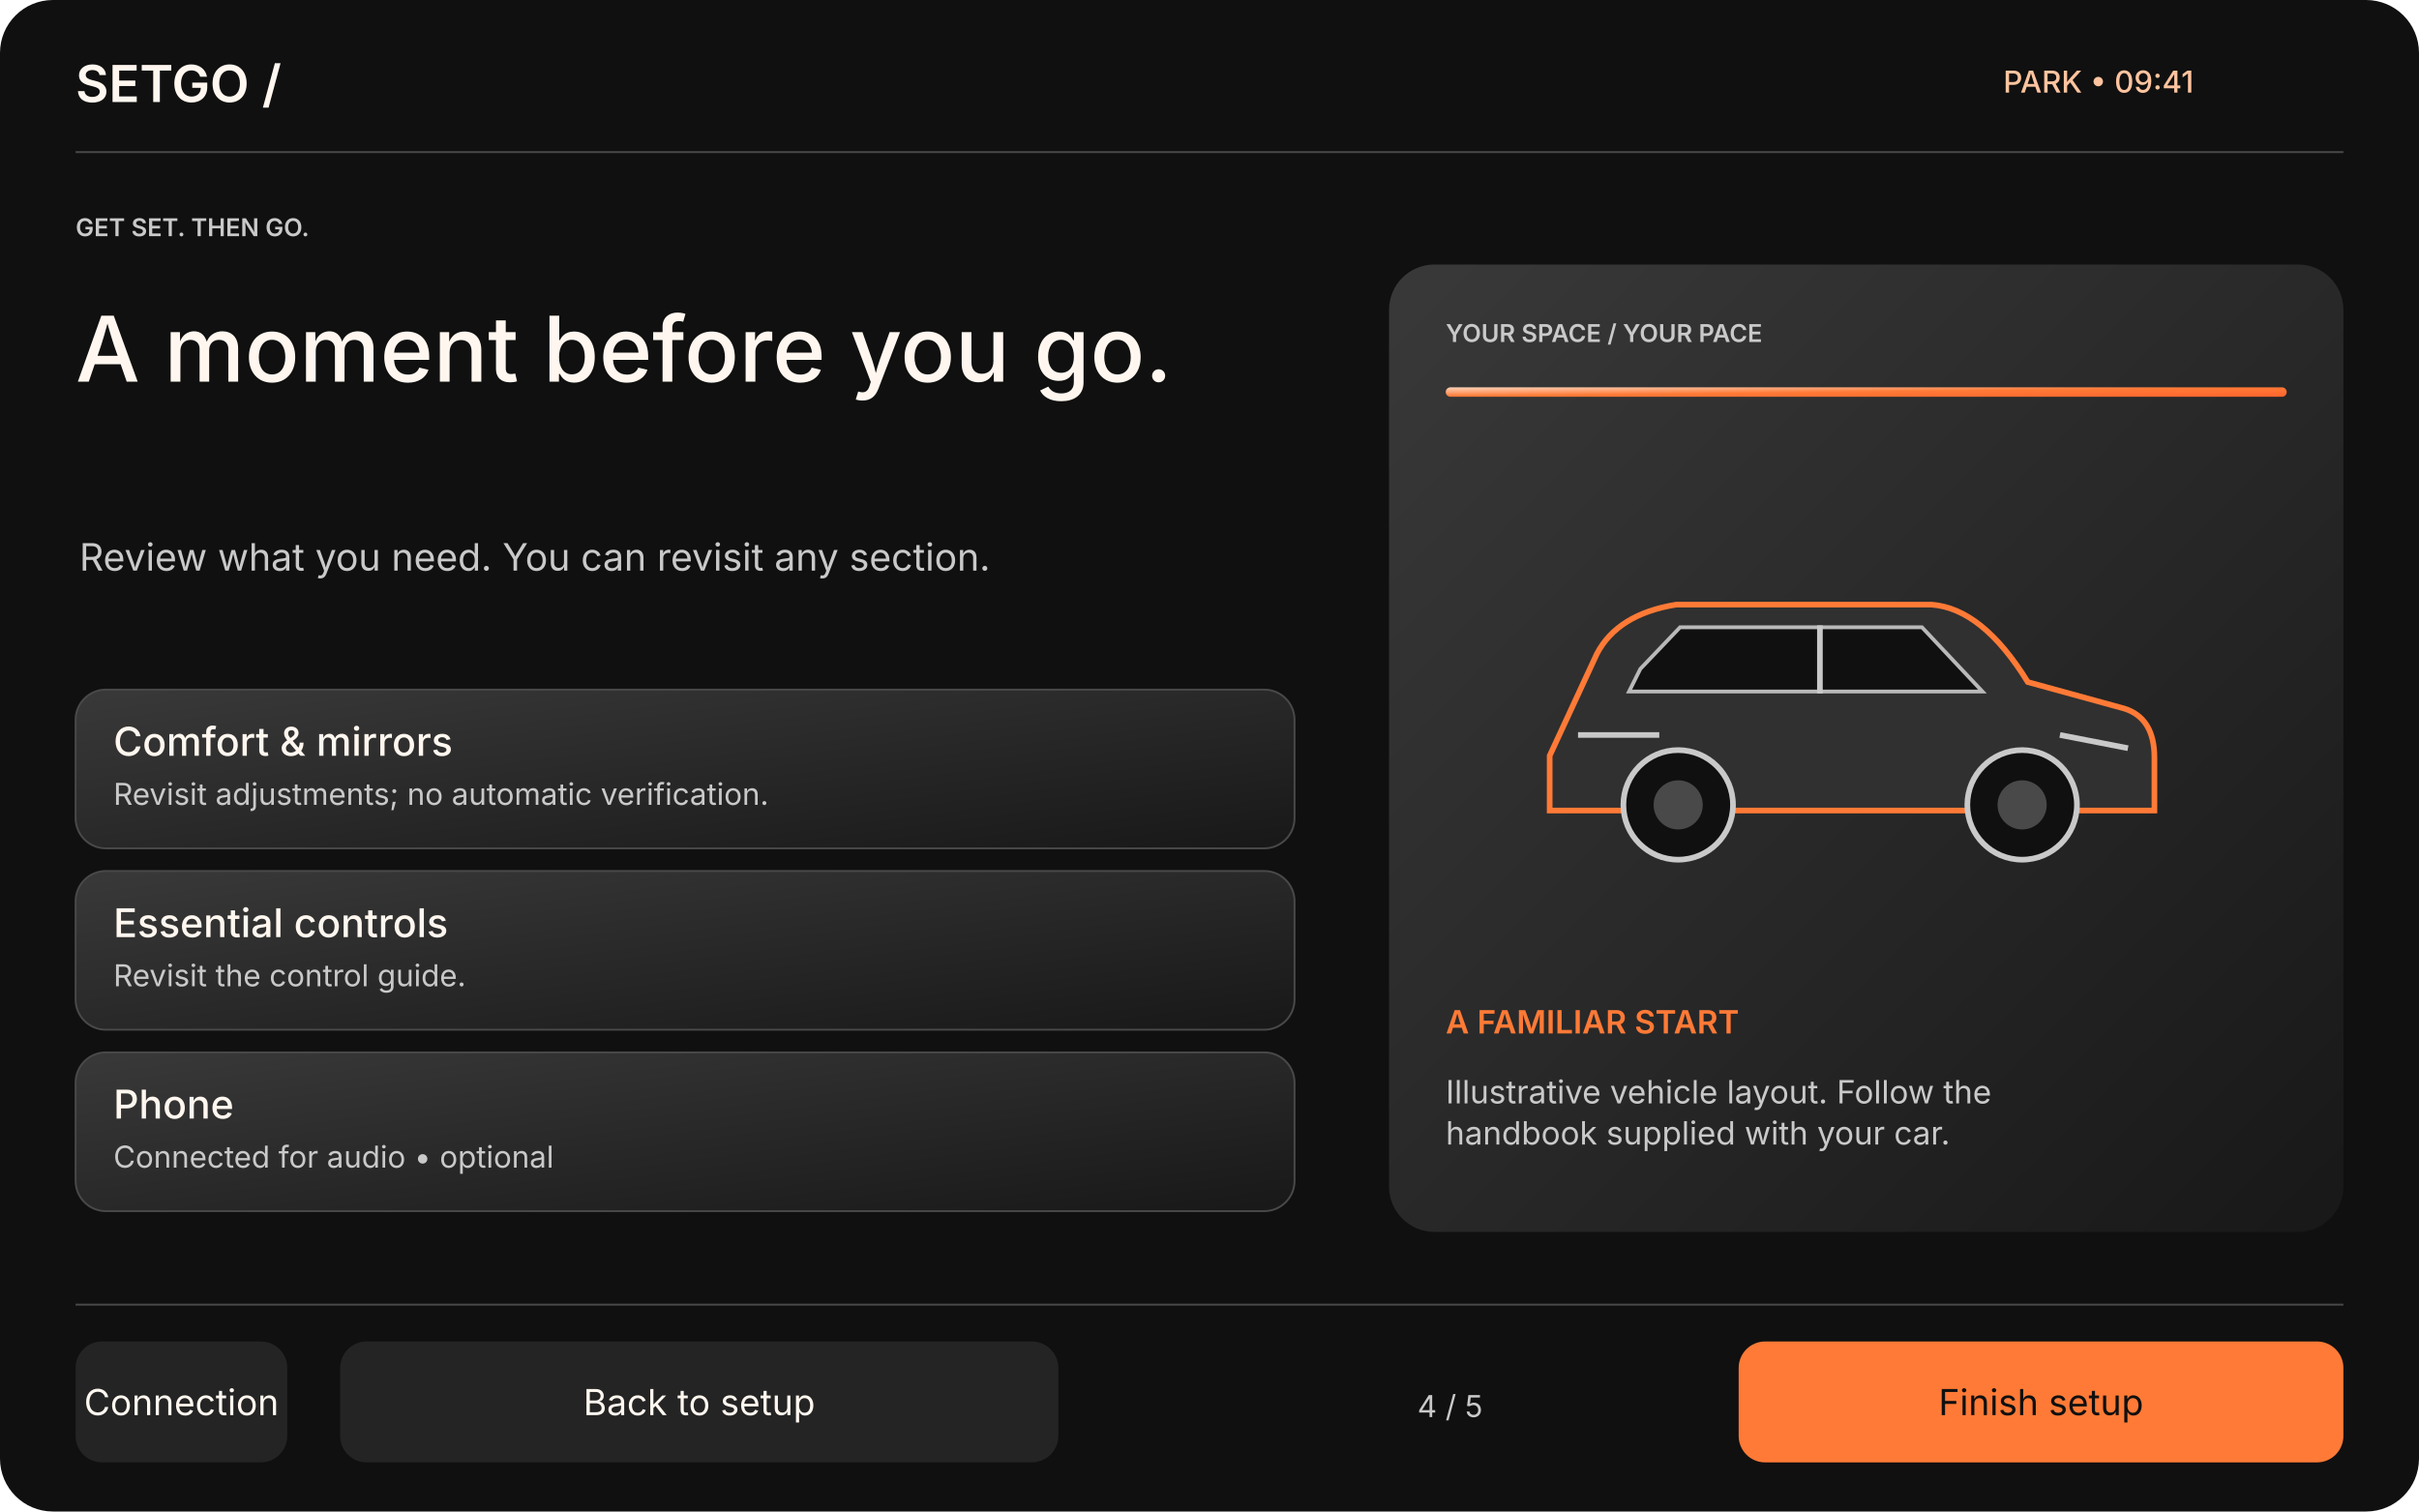
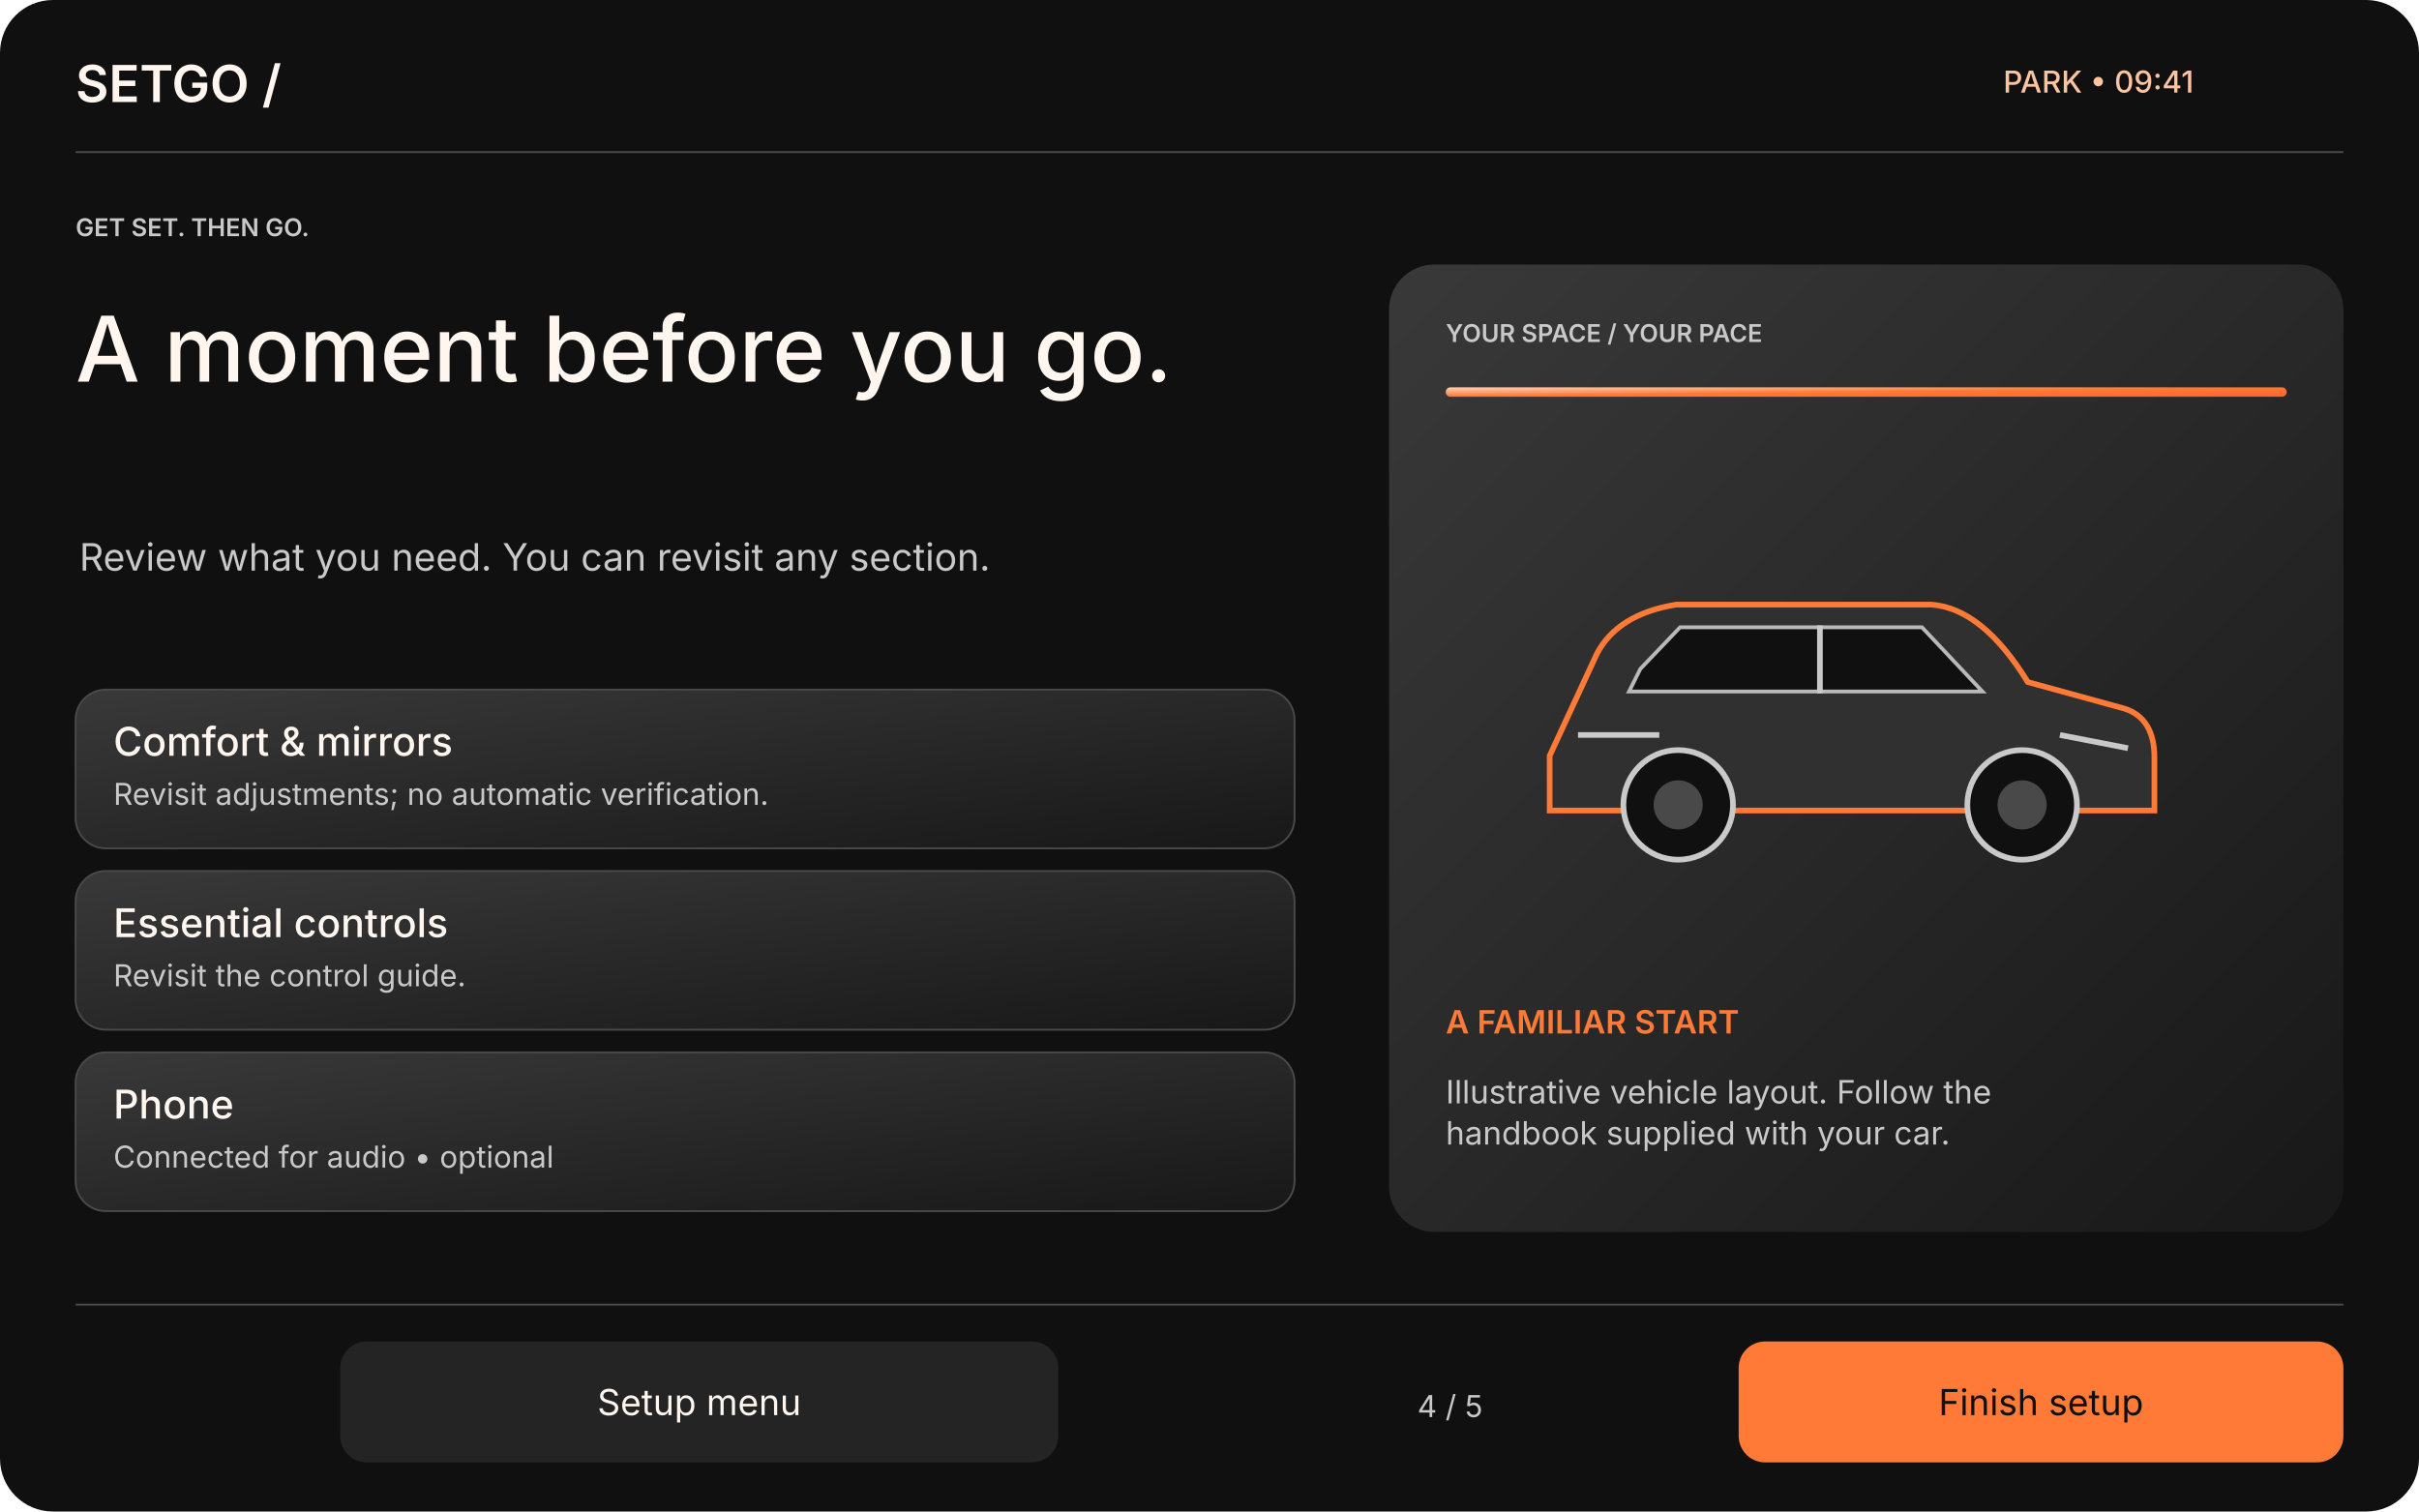
<svg xmlns="http://www.w3.org/2000/svg" width="1280" height="800" viewBox="0 0 1280 800">
  <defs>
    <linearGradient id="glass" x2="1" y2="1">
      <stop stop-color="#393939" />
      <stop offset="1" stop-color="#181818" />
    </linearGradient>
    <linearGradient id="signature" x1="0" y1="0" x2="1" y2="1">
      <stop stop-color="#FFD5BB" />
      <stop offset=".48" stop-color="#FF7A36" />
      <stop offset="1" stop-color="#FF642D" />
    </linearGradient>
  </defs>
  <rect x="0" y="0" width="1280" height="800" rx="28" fill="#101010" stroke="none" />
  <text x="40" y="54.0" font-family="Inter,Arial,sans-serif" font-size="27" font-weight="600" fill="#FFF7EF">SETGO /</text>
  <text x="1060" y="49.0" font-family="Inter,Arial,sans-serif" font-size="16" font-weight="500" fill="#FFC49F">PARK  •  09:41</text>
  <rect x="40" y="80" width="1200" height="1" rx="0" fill="#494949" stroke="none" />
  <text x="40" y="125.0" font-family="Inter,Arial,sans-serif" font-size="13" font-weight="600" fill="#C9C9C9">GET SET. THEN GO.</text>
  <text x="40" y="202.0" font-family="Inter,Arial,sans-serif" font-size="48" font-weight="500" fill="#FFF7EF">A moment before you go.</text>
  <text x="42" y="302.0" font-family="Inter,Arial,sans-serif" font-size="20" font-weight="400" fill="#C9C9C9">Review what you need. You can revisit any section.</text>
  <rect x="40" y="365" width="645" height="84" rx="16" fill="url(#glass)" stroke="#494949" />
  <text x="60" y="400.0" font-family="Inter,Arial,sans-serif" font-size="21" font-weight="500" fill="#FFF7EF">Comfort &amp; mirrors</text>
  <text x="60" y="426.0" font-family="Inter,Arial,sans-serif" font-size="16" font-weight="400" fill="#C9C9C9">Revisit adjustments; no automatic verification.</text>
  <rect x="40" y="461" width="645" height="84" rx="16" fill="url(#glass)" stroke="#494949" />
  <text x="60" y="496.0" font-family="Inter,Arial,sans-serif" font-size="21" font-weight="500" fill="#FFF7EF">Essential controls</text>
  <text x="60" y="522.0" font-family="Inter,Arial,sans-serif" font-size="16" font-weight="400" fill="#C9C9C9">Revisit the control guide.</text>
  <rect x="40" y="557" width="645" height="84" rx="16" fill="url(#glass)" stroke="#494949" />
  <text x="60" y="592.0" font-family="Inter,Arial,sans-serif" font-size="21" font-weight="500" fill="#FFF7EF">Phone</text>
  <text x="60" y="618.0" font-family="Inter,Arial,sans-serif" font-size="16" font-weight="400" fill="#C9C9C9">Connected for audio • optional</text>
  <rect x="735" y="140" width="505" height="512" rx="24" fill="url(#glass)" stroke="none" />
  <text x="765" y="181.0" font-family="Inter,Arial,sans-serif" font-size="13" font-weight="600" fill="#C9C9C9">YOUR SPACE / YOUR PACE</text>
  <svg x="780" y="250" width="400" height="240" viewBox="0 0 400 240">
    <path d="M40 150 L65 96 Q76 75 107 70 L242 70 Q269 72 293 111 L344 125 Q360 130 360 151 L360 179 L40 179Z" fill="#303030" stroke="#FF7A36" stroke-width="3" />
    <path d="M88 104 L109 82 L237 82 L269 116 L82 116Z" fill="#101010" stroke="#B9B9B9" stroke-width="2" />
    <path d="M183 81 L183 117 M55 139 L98 139 M310 139 L346 146" stroke="#C9C9C9" stroke-width="3" />
    <circle cx="108" cy="176" r="29" fill="#101010" stroke="#C9C9C9" stroke-width="3" />
    <circle cx="290" cy="176" r="29" fill="#101010" stroke="#C9C9C9" stroke-width="3" />
    <circle cx="108" cy="176" r="13" fill="#494949" />
    <circle cx="290" cy="176" r="13" fill="#494949" />
  </svg>
  <text x="765" y="547.0" font-family="Inter,Arial,sans-serif" font-size="17" font-weight="600" fill="#FF7A36">A FAMILIAR START</text>
  <text x="765" y="584.0" font-family="Inter,Arial,sans-serif" font-size="17" font-weight="400" fill="#C9C9C9">Illustrative vehicle layout. Follow the</text>
  <text x="765" y="605.76" font-family="Inter,Arial,sans-serif" font-size="17" font-weight="400" fill="#C9C9C9">handbook supplied with your car.</text>
  <rect x="40" y="690" width="1200" height="1" rx="0" fill="#494949" stroke="none" />
-   <rect x="40" y="710" width="112" height="64" rx="14" fill="#242424" />
-   <text x="96.0" y="749" text-anchor="middle" font-family="Inter,Arial,sans-serif" font-size="19" fill="#FFF7EF">Connection</text>
  <rect x="920" y="710" width="320" height="64" rx="14" fill="#FF7A36" />
  <text x="1080.0" y="749" text-anchor="middle" font-family="Inter,Arial,sans-serif" font-size="19" fill="#101010">Finish setup</text>
  <rect x="180" y="710" width="380" height="64" rx="14" fill="#242424" />
-   <text x="370.0" y="749" text-anchor="middle" font-family="Inter,Arial,sans-serif" font-size="19" fill="#FFF7EF">Back to setup</text>
+   <text x="370.0" y="749" text-anchor="middle" font-family="Inter,Arial,sans-serif" font-size="19" fill="#FFF7EF">Setup menu</text>
  <text x="750" y="750.0" font-family="Inter,Arial,sans-serif" font-size="16" font-weight="400" fill="#C9C9C9">4 / 5</text>
  <rect x="765" y="205" width="445" height="5" rx="2.5" fill="url(#signature)" />
</svg>
